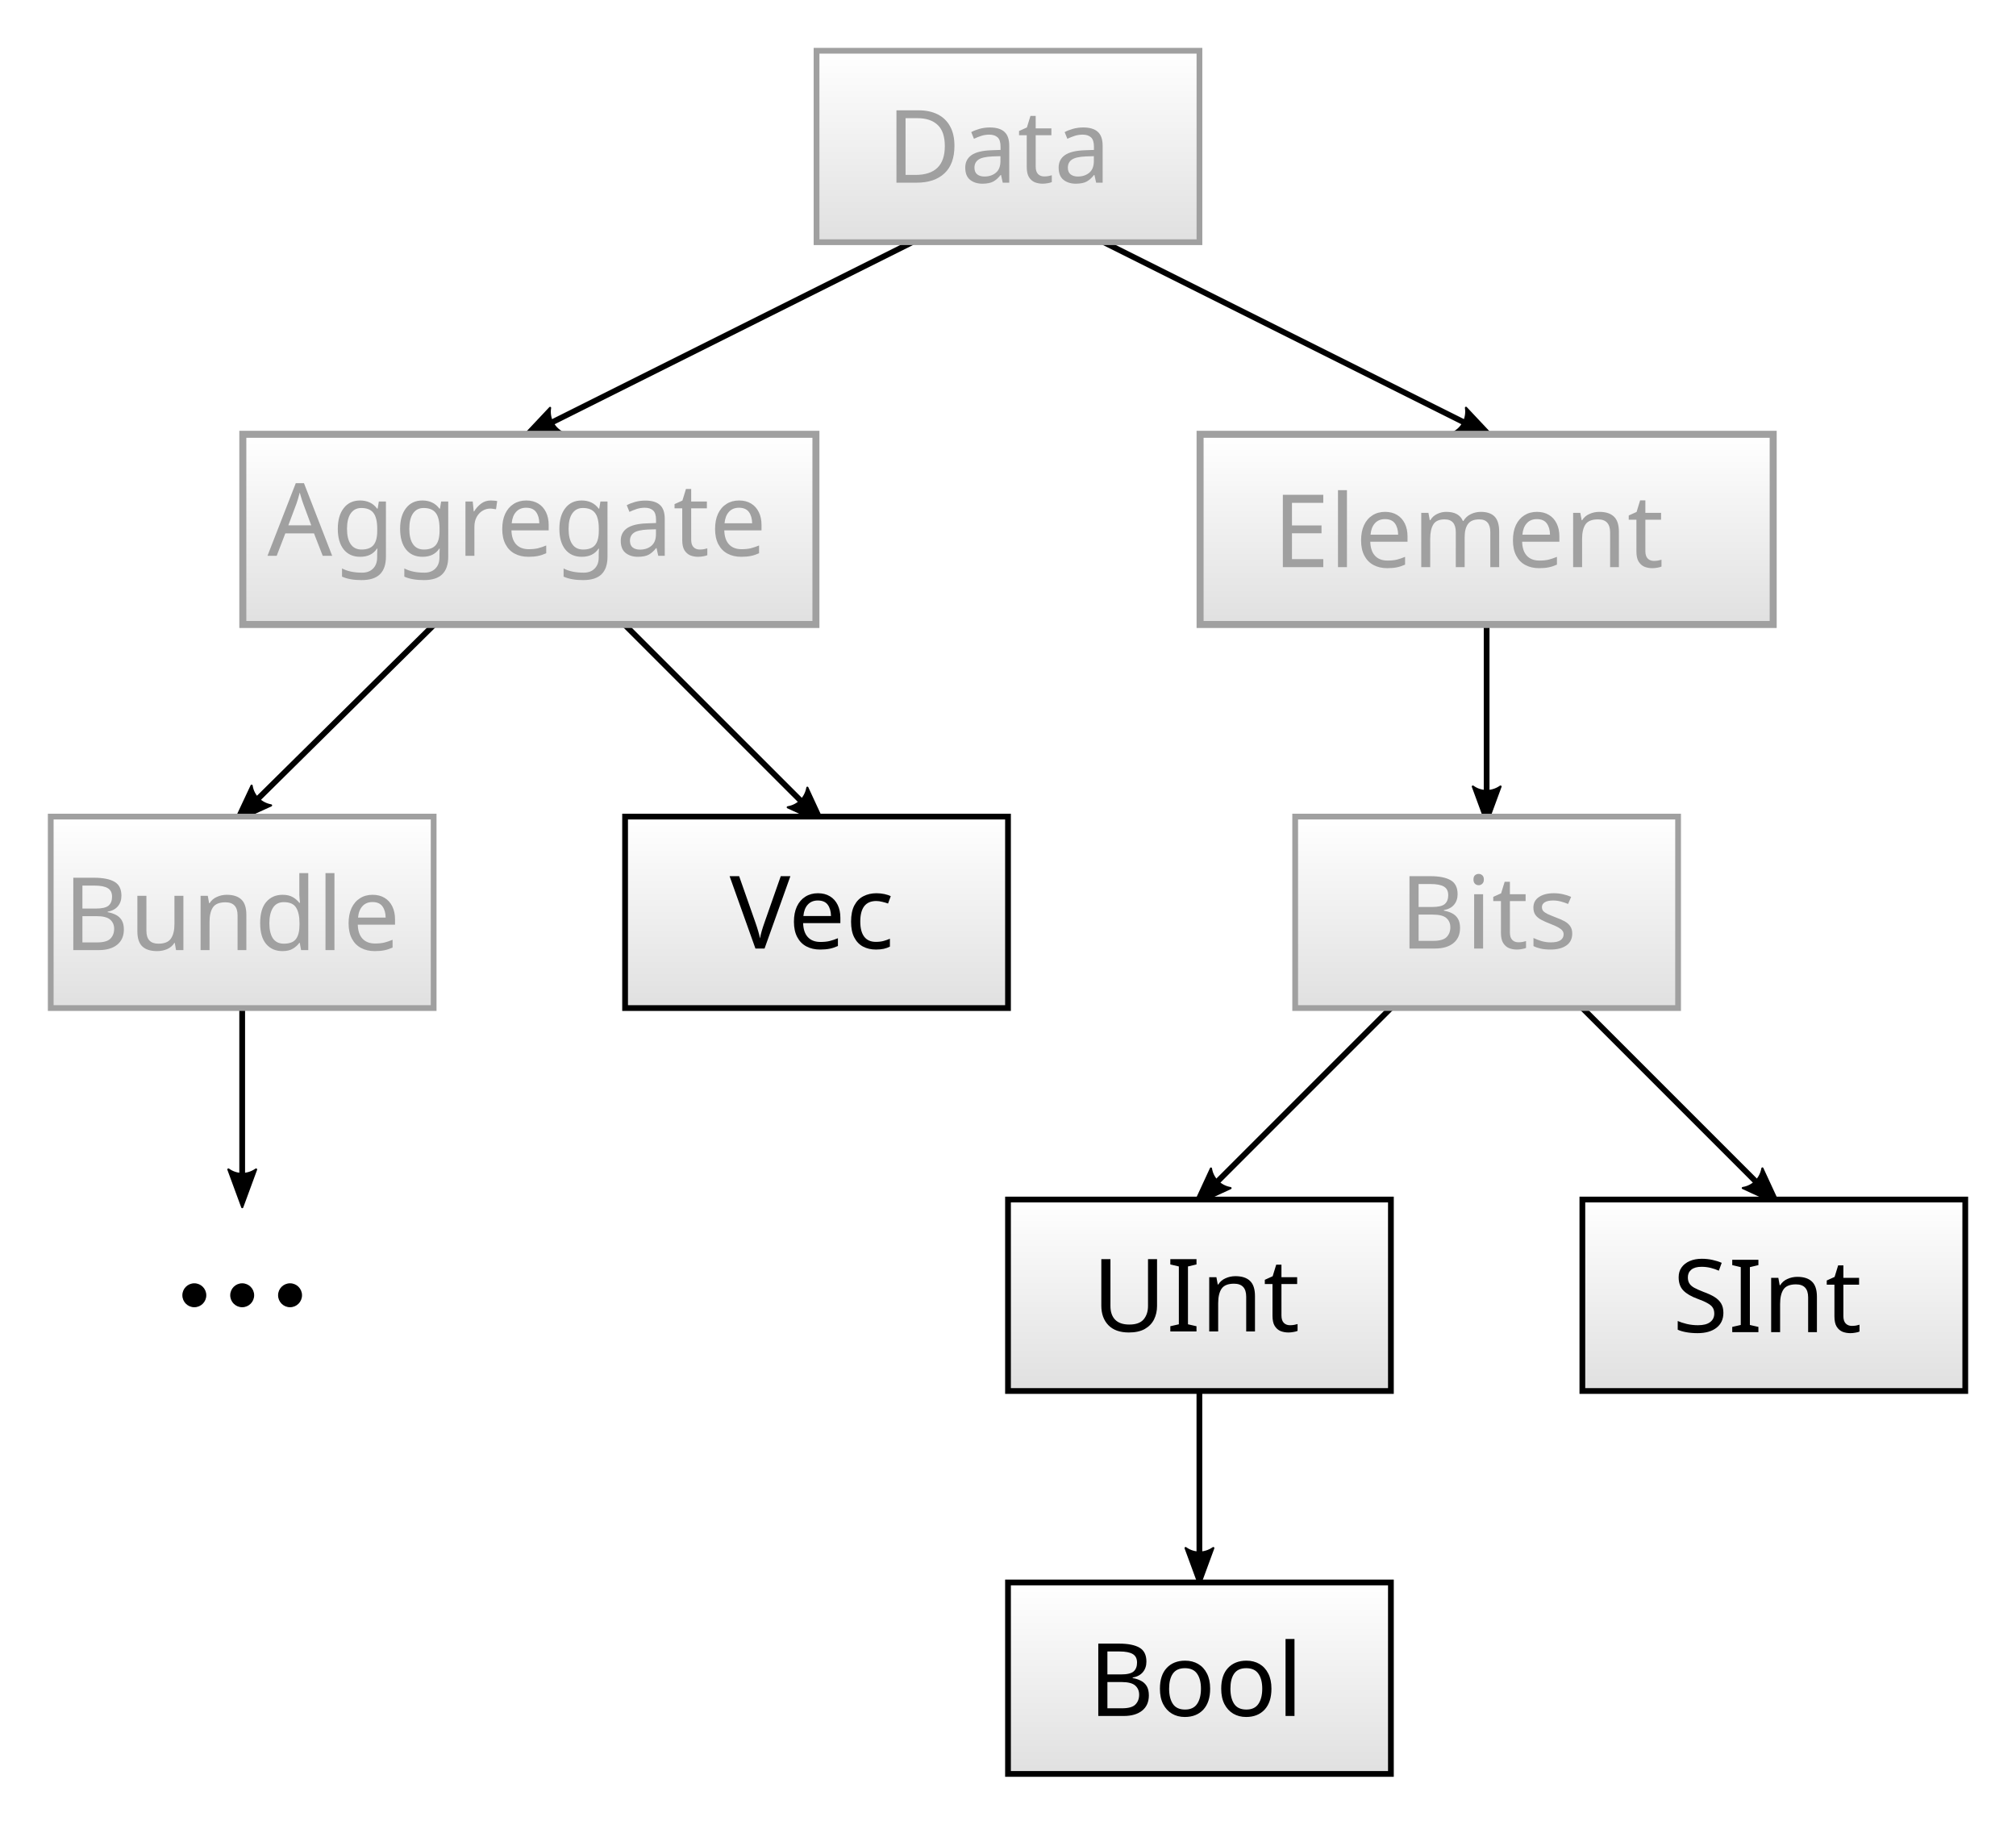
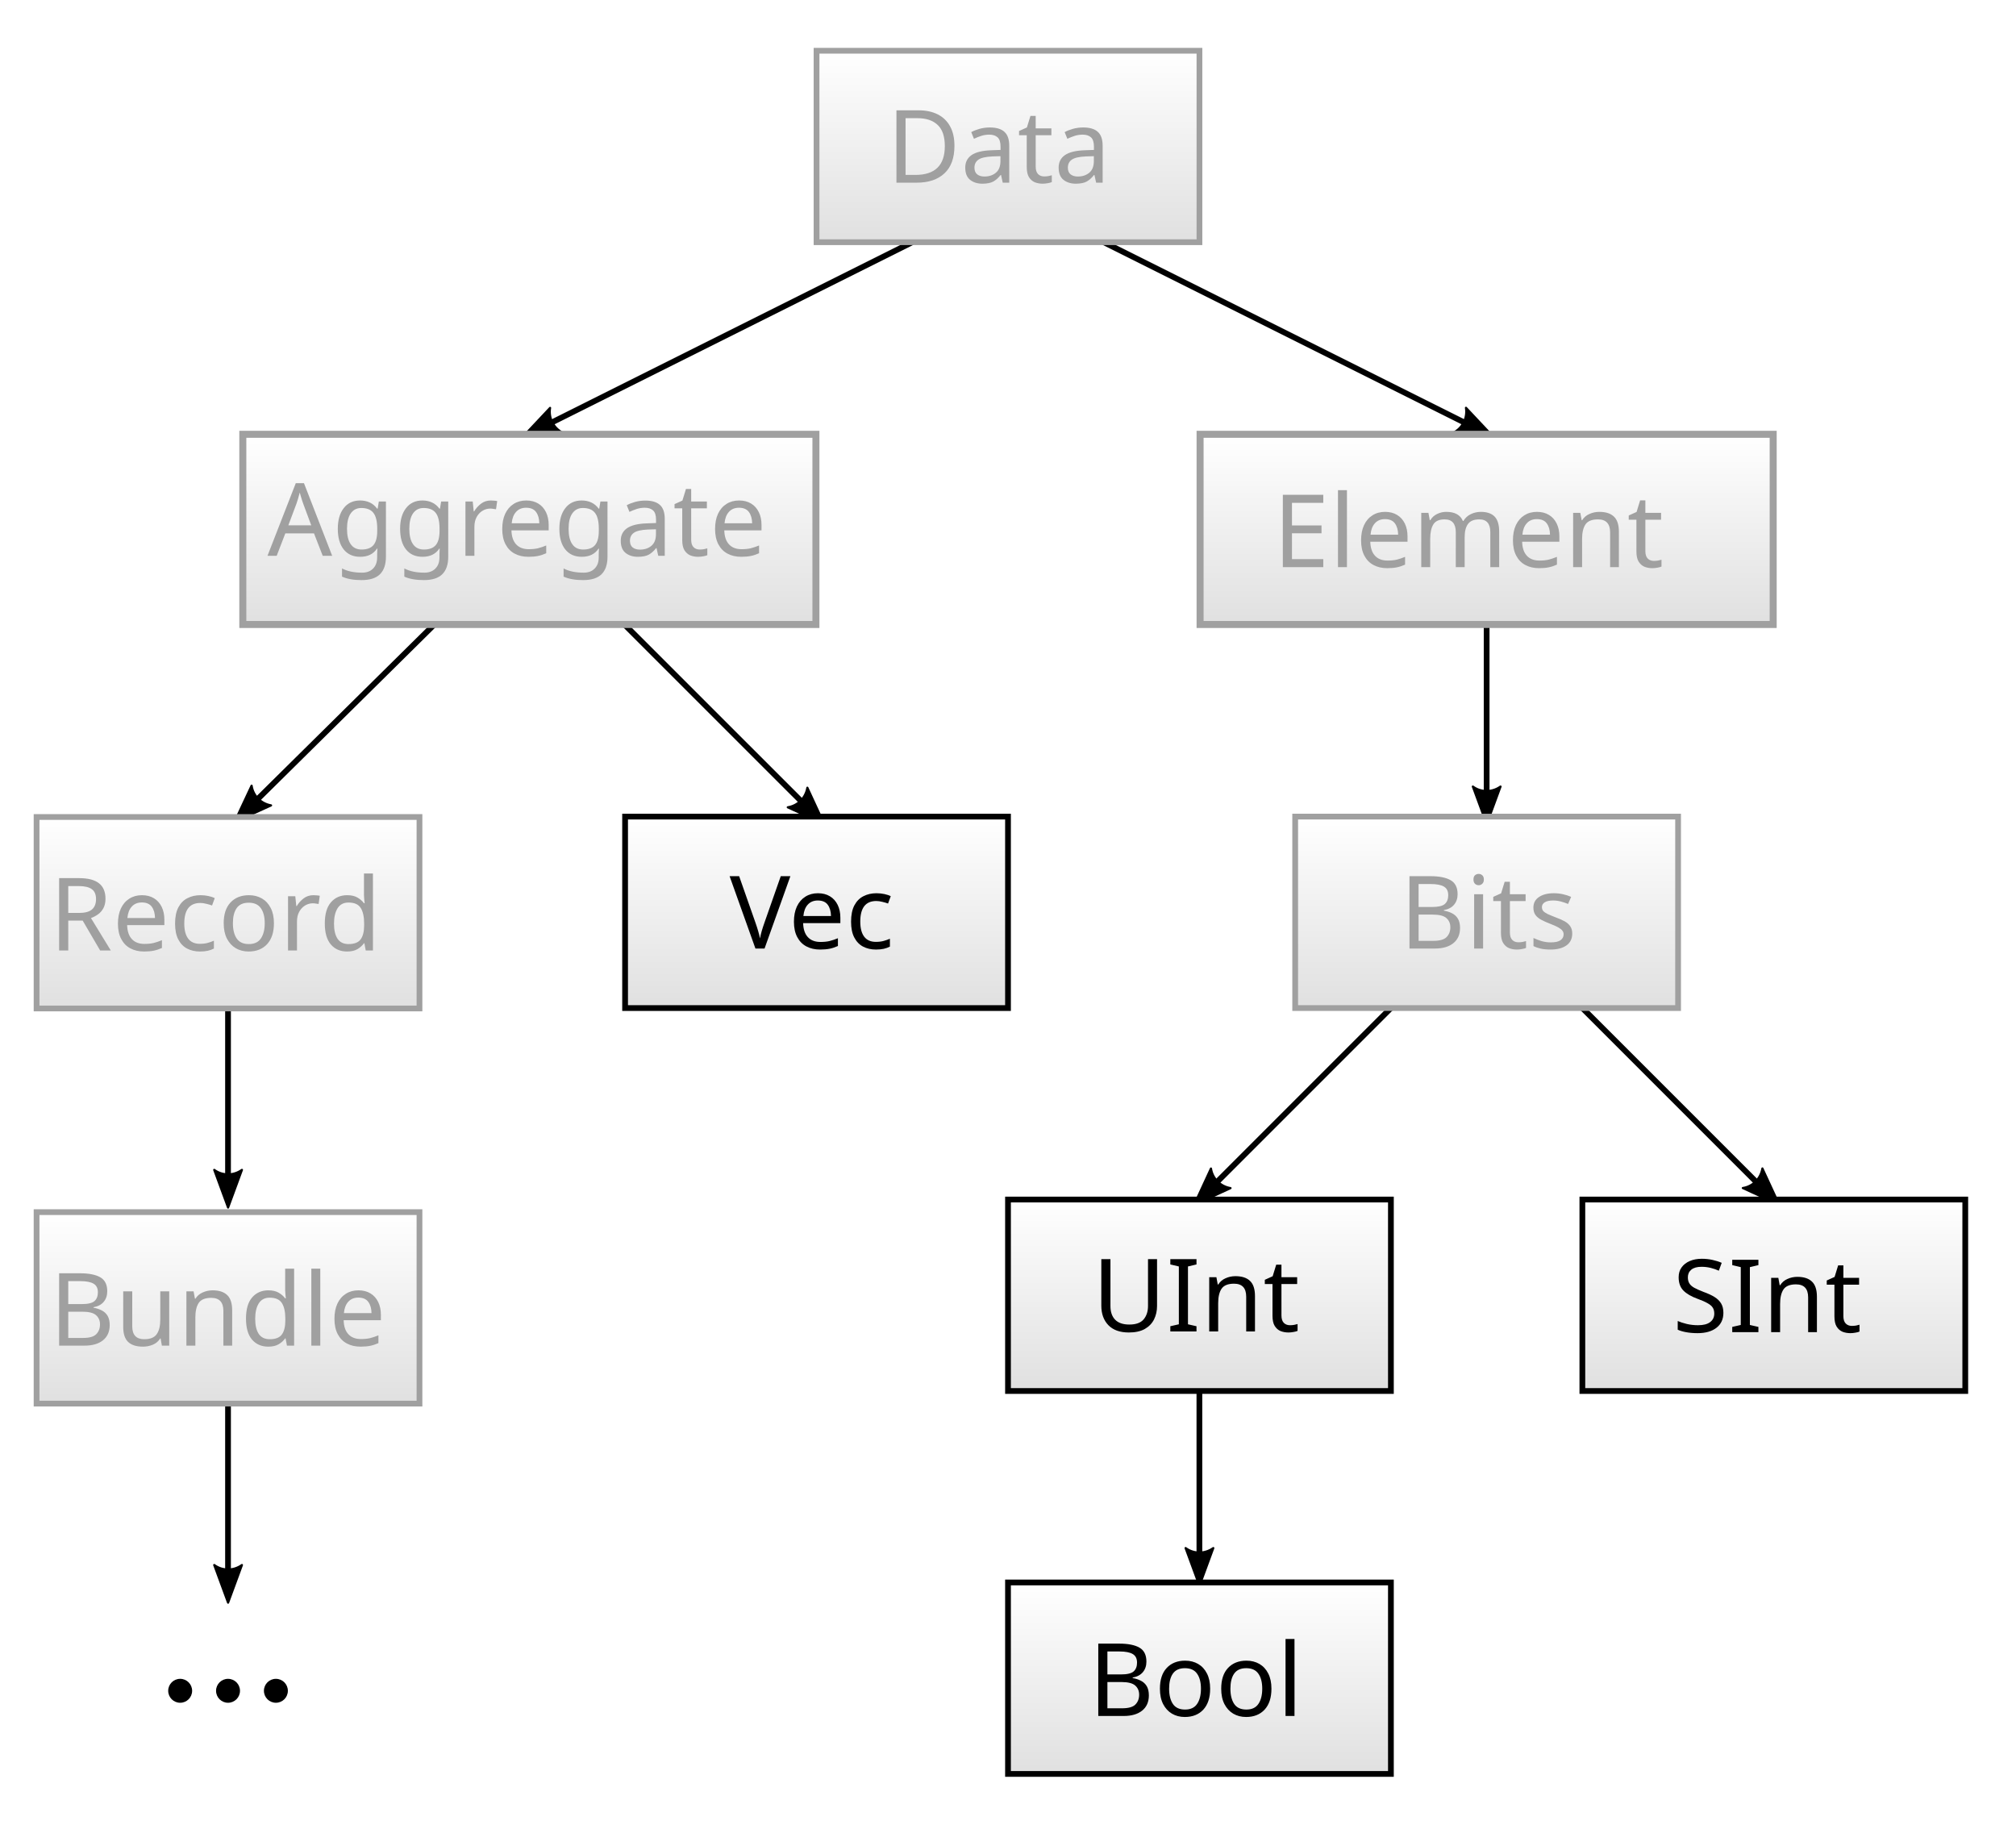
<svg xmlns="http://www.w3.org/2000/svg" xmlns:ns1="http://www.openswatchbook.org/uri/2009/osb" xmlns:xlink="http://www.w3.org/1999/xlink" width="105.3mm" height="95.3mm" viewBox="0 0 373.11 337.677" id="svg2" version="1.1">
  <defs id="defs4">
    <linearGradient id="Gradient" ns1:paint="gradient">
      <stop style="stop-color:#e0e0e0;stop-opacity:1" offset="0" id="stop4275" />
      <stop style="stop-color:#ffffff;stop-opacity:1" offset="1" id="stop4277" />
    </linearGradient>
    <linearGradient id="AbstractType" ns1:paint="solid">
      <stop style="stop-color:#a0a0a0;stop-opacity:1;" offset="0" id="stop7998" />
    </linearGradient>
    <marker orient="auto" refY="0" refX="0" id="Arrow2Mend" style="overflow:visible">
      <path id="path4528" style="fill:#000000;fill-opacity:1;fill-rule:evenodd;stroke:#000000;stroke-width:0.625;stroke-linejoin:round;stroke-opacity:1" d="M 8.719,4.034 -2.207,0.016 8.719,-4.002 c -1.745,2.372 -1.735,5.617 -6e-7,8.035 z" transform="scale(-0.6,-0.6)" />
    </marker>
    <linearGradient xlink:href="#Gradient" id="linearGradient4154" x1="70.866" y1="981.496" x2="70.866" y2="946.063" gradientUnits="userSpaceOnUse" gradientTransform="translate(106.2992,-212.5984)" />
    <linearGradient xlink:href="#Gradient" id="linearGradient4154-1" x1="70.866" y1="981.496" x2="70.866" y2="946.063" gradientUnits="userSpaceOnUse" gradientTransform="matrix(1.49671,0,0,0.9934189,-17.48336,-135.3896)" />
    <linearGradient xlink:href="#Gradient" id="linearGradient4154-1-4" x1="70.866" y1="981.496" x2="70.866" y2="946.063" gradientUnits="userSpaceOnUse" gradientTransform="matrix(1.496709,0,0,0.993419,159.682,-135.3895)" />
-     <linearGradient xlink:href="#Gradient" id="linearGradient4154-5" x1="70.866" y1="981.496" x2="70.866" y2="946.063" gradientUnits="userSpaceOnUse" gradientTransform="translate(-35.43308,-70.86611)" />
    <linearGradient xlink:href="#Gradient" id="linearGradient4154-5-1" x1="70.866" y1="981.496" x2="70.866" y2="946.063" gradientUnits="userSpaceOnUse" gradientTransform="translate(70.86612,-70.86611)" />
    <linearGradient xlink:href="#Gradient" id="linearGradient4154-5-1-4" x1="70.866" y1="981.496" x2="70.866" y2="946.063" gradientUnits="userSpaceOnUse" gradientTransform="translate(141.7323,4.3895239e-5)" />
    <linearGradient xlink:href="#Gradient" id="linearGradient4154-5-1-4-2" x1="70.866" y1="981.496" x2="70.866" y2="946.063" gradientUnits="userSpaceOnUse" gradientTransform="translate(248.0315,3.0966827e-5)" />
    <linearGradient xlink:href="#Gradient" id="linearGradient4154-5-1-4-6" x1="70.866" y1="981.496" x2="70.866" y2="946.063" gradientUnits="userSpaceOnUse" gradientTransform="translate(194.8819,-70.86611)" />
    <linearGradient xlink:href="#Gradient" id="linearGradient4154-5-1-4-3" x1="70.866" y1="981.496" x2="70.866" y2="946.063" gradientUnits="userSpaceOnUse" gradientTransform="translate(141.7323,70.86621)" />
    <marker orient="auto" refY="0" refX="0" id="Arrow2Mend-4" style="overflow:visible">
      <path id="path4528-3" style="fill:#000000;fill-opacity:1;fill-rule:evenodd;stroke:#000000;stroke-width:0.625;stroke-linejoin:round;stroke-opacity:1" d="M 8.719,4.034 -2.207,0.016 8.719,-4.002 c -1.745,2.372 -1.735,5.617 -6e-7,8.035 z" transform="scale(-0.6,-0.6)" />
    </marker>
    <marker orient="auto" refY="0" refX="0" id="Arrow2Mend-4-9" style="overflow:visible">
      <path id="path4528-3-7" style="fill:#000000;fill-opacity:1;fill-rule:evenodd;stroke:#000000;stroke-width:0.625;stroke-linejoin:round;stroke-opacity:1" d="M 8.719,4.034 -2.207,0.016 8.719,-4.002 c -1.745,2.372 -1.735,5.617 -6e-7,8.035 z" transform="scale(-0.6,-0.6)" />
    </marker>
    <marker orient="auto" refY="0" refX="0" id="Arrow2Mend-4-9-3" style="overflow:visible">
      <path id="path4528-3-7-3" style="fill:#000000;fill-opacity:1;fill-rule:evenodd;stroke:#000000;stroke-width:0.625;stroke-linejoin:round;stroke-opacity:1" d="M 8.719,4.034 -2.207,0.016 8.719,-4.002 c -1.745,2.372 -1.735,5.617 -6e-7,8.035 z" transform="scale(-0.6,-0.6)" />
    </marker>
    <marker orient="auto" refY="0" refX="0" id="Arrow2Mend-4-9-3-2" style="overflow:visible">
      <path id="path4528-3-7-3-4" style="fill:#000000;fill-opacity:1;fill-rule:evenodd;stroke:#000000;stroke-width:0.625;stroke-linejoin:round;stroke-opacity:1" d="M 8.719,4.034 -2.207,0.016 8.719,-4.002 c -1.745,2.372 -1.735,5.617 -6e-7,8.035 z" transform="scale(-0.6,-0.6)" />
    </marker>
    <marker orient="auto" refY="0" refX="0" id="Arrow2Mend-4-9-0" style="overflow:visible">
      <path id="path4528-3-7-1" style="fill:#000000;fill-opacity:1;fill-rule:evenodd;stroke:#000000;stroke-width:0.625;stroke-linejoin:round;stroke-opacity:1" d="M 8.719,4.034 -2.207,0.016 8.719,-4.002 c -1.745,2.372 -1.735,5.617 -6e-7,8.035 z" transform="scale(-0.6,-0.6)" />
    </marker>
    <marker orient="auto" refY="0" refX="0" id="Arrow2Mend-4-9-3-2-0" style="overflow:visible">
      <path id="path4528-3-7-3-4-9" style="fill:#000000;fill-opacity:1;fill-rule:evenodd;stroke:#000000;stroke-width:0.625;stroke-linejoin:round;stroke-opacity:1" d="M 8.719,4.034 -2.207,0.016 8.719,-4.002 c -1.745,2.372 -1.735,5.617 -6e-7,8.035 z" transform="scale(-0.6,-0.6)" />
    </marker>
    <marker orient="auto" refY="0" refX="0" id="Arrow2Mend-4-9-3-1" style="overflow:visible">
      <path id="path4528-3-7-3-9" style="fill:#000000;fill-opacity:1;fill-rule:evenodd;stroke:#000000;stroke-width:0.625;stroke-linejoin:round;stroke-opacity:1" d="M 8.719,4.034 -2.207,0.016 8.719,-4.002 c -1.745,2.372 -1.735,5.617 -6e-7,8.035 z" transform="scale(-0.6,-0.6)" />
    </marker>
    <linearGradient xlink:href="#AbstractType" id="linearGradient7988" x1="70.335" y1="822.047" x2="177.697" y2="822.047" gradientUnits="userSpaceOnUse" gradientTransform="translate(-35.43308,2.8354915e-5)" />
    <linearGradient xlink:href="#AbstractType" id="linearGradient8000" x1="176.634" y1="751.181" x2="248.563" y2="751.181" gradientUnits="userSpaceOnUse" gradientTransform="translate(-35.43308,2.8354915e-5)" />
    <linearGradient xlink:href="#AbstractType" id="linearGradient8018" x1="247.5" y1="822.047" x2="354.862" y2="822.047" gradientUnits="userSpaceOnUse" gradientTransform="translate(-35.43308,2.8354915e-5)" />
-     <linearGradient xlink:href="#AbstractType" id="linearGradient8036" x1="34.902" y1="892.913" x2="106.831" y2="892.913" gradientUnits="userSpaceOnUse" gradientTransform="translate(-35.43308,2.8354915e-5)" />
    <linearGradient xlink:href="#AbstractType" id="linearGradient8042" x1="265.217" y1="892.913" x2="337.146" y2="892.913" gradientUnits="userSpaceOnUse" gradientTransform="translate(-35.43308,2.8354915e-5)" />
    <marker orient="auto" refY="0" refX="0" id="Arrow2Mend-4-9-3-2-6" style="overflow:visible">
      <path id="path4528-3-7-3-4-6" style="fill:#000000;fill-opacity:1;fill-rule:evenodd;stroke:#000000;stroke-width:0.625;stroke-linejoin:round;stroke-opacity:1" d="M 8.719,4.034 -2.207,0.016 8.719,-4.002 c -1.745,2.372 -1.735,5.617 -6e-7,8.035 z" transform="scale(-0.6,-0.6)" />
    </marker>
    <linearGradient xlink:href="#AbstractType" id="linearGradient5787" gradientUnits="userSpaceOnUse" x1="143.573" y1="958.05" x2="184.808" y2="958.05" gradientTransform="translate(-11.22999,737.7436)" />
    <linearGradient xlink:href="#AbstractType" id="linearGradient5797" gradientUnits="userSpaceOnUse" x1="141.879" y1="959.867" x2="238.513" y2="959.867" gradientTransform="translate(-101.6132,-137.8199)" />
    <linearGradient xlink:href="#AbstractType" id="linearGradient5807" gradientUnits="userSpaceOnUse" x1="143.573" y1="957.761" x2="218.948" y2="957.761" gradientTransform="translate(84.48771,-135.7142)" />
+     <linearGradient xlink:href="#AbstractType" id="linearGradient5833" gradientUnits="userSpaceOnUse" x1="143.573" y1="957.761" x2="176.001" y2="957.761" gradientTransform="translate(107.9252,-65.13647)" />
    <linearGradient xlink:href="#AbstractType" id="linearGradient5817" gradientUnits="userSpaceOnUse" x1="143.573" y1="957.761" x2="206.03" y2="957.761" gradientTransform="translate(-139.3682,-64.84808)" />
-     <linearGradient xlink:href="#AbstractType" id="linearGradient5833" gradientUnits="userSpaceOnUse" x1="143.573" y1="957.761" x2="176.001" y2="957.761" gradientTransform="translate(107.9252,-65.13647)" />
+     <linearGradient xlink:href="#Gradient" id="linearGradient4154-5" x1="70.866" y1="981.496" x2="70.866" y2="946.063" gradientUnits="userSpaceOnUse" gradientTransform="translate(-38.05366,2.332714)" />
+     <linearGradient xlink:href="#AbstractType" id="linearGradient8036" x1="34.902" y1="892.913" x2="106.831" y2="892.913" gradientUnits="userSpaceOnUse" gradientTransform="translate(-38.05366,73.19885)" />
+     <marker orient="auto" refY="0" refX="0" id="Arrow2Mend-4-9-3-2-6-9" style="overflow:visible">
+       <path id="path4528-3-7-3-4-6-1" style="fill:#000000;fill-opacity:1;fill-rule:evenodd;stroke:#000000;stroke-width:0.625;stroke-linejoin:round;stroke-opacity:1" d="M 8.719,4.034 -2.207,0.016 8.719,-4.002 c -1.745,2.372 -1.735,5.617 -6e-7,8.035 z" transform="scale(-0.6)" />
+     </marker>
+     <linearGradient xlink:href="#Gradient" id="linearGradient4154-5-7" x1="70.866" y1="981.496" x2="70.866" y2="946.063" gradientUnits="userSpaceOnUse" gradientTransform="translate(-38.05366,-70.79228)" />
+     <linearGradient xlink:href="#AbstractType" id="linearGradient8036-3" x1="34.902" y1="892.913" x2="106.831" y2="892.913" gradientUnits="userSpaceOnUse" gradientTransform="translate(-38.05366,0.07383032)" />
+     <marker orient="auto" refY="0" refX="0" id="Arrow2Mend-4-9-3-2-6-9-6" style="overflow:visible">
+       <path id="path4528-3-7-3-4-6-1-0" style="fill:#000000;fill-opacity:1;fill-rule:evenodd;stroke:#000000;stroke-width:0.625;stroke-linejoin:round;stroke-opacity:1" d="M 8.719,4.034 -2.207,0.016 8.719,-4.002 c -1.745,2.372 -1.735,5.617 -6e-7,8.035 z" transform="scale(-0.6)" />
+     </marker>
+     <linearGradient xlink:href="#AbstractType" id="linearGradient4134" gradientUnits="userSpaceOnUse" gradientTransform="translate(-141.9888,-64.77428)" x1="143.573" y1="957.761" x2="206.03" y2="957.761" />
+     <linearGradient xlink:href="#AbstractType" id="linearGradient4142" gradientUnits="userSpaceOnUse" gradientTransform="translate(-141.9888,8.350714)" x1="143.573" y1="957.761" x2="206.03" y2="957.761" />
  </defs>
  <g id="layer1" transform="translate(9.389753,-724.0748)">
    <path style="fill:none;fill-rule:evenodd;stroke:#000000;stroke-width:1.063;stroke-linecap:butt;stroke-linejoin:miter;stroke-miterlimit:4;stroke-dasharray:none;stroke-opacity:1;marker-end:url(#Arrow2Mend-4)" d="m 194.882,768.898 70.866,35.433" id="path4495-2" />
    <path style="fill:none;fill-rule:evenodd;stroke:#000000;stroke-width:1.063;stroke-linecap:butt;stroke-linejoin:miter;stroke-miterlimit:4;stroke-dasharray:none;stroke-opacity:1;marker-end:url(#Arrow2Mend-4-9)" d="m 265.748,839.764 0,35.433" id="path4495-2-7" />
    <path style="fill:none;fill-rule:evenodd;stroke:#000000;stroke-width:1.063;stroke-linecap:butt;stroke-linejoin:miter;stroke-miterlimit:4;stroke-dasharray:none;stroke-opacity:1;marker-end:url(#Arrow2Mend-4-9-3-2)" d="M 283.465,910.63 318.898,946.063" id="path4495-2-7-2-2" />
    <path style="fill:none;fill-rule:evenodd;stroke:#000000;stroke-width:1.063;stroke-linecap:butt;stroke-linejoin:miter;stroke-miterlimit:4;stroke-dasharray:none;stroke-opacity:1;marker-end:url(#Arrow2Mend-4-9-0)" d="m 212.588,980.693 0,35.433" id="path4495-2-7-8" />
    <path style="fill:none;fill-rule:evenodd;stroke:#000000;stroke-width:1.063;stroke-linecap:butt;stroke-linejoin:miter;stroke-miterlimit:4;stroke-dasharray:none;stroke-opacity:1;marker-end:url(#Arrow2Mend-4-9-3)" d="M 248.031,910.63 212.598,946.063" id="path4495-2-7-2" />
-     <path style="fill:none;fill-rule:evenodd;stroke:#000000;stroke-width:1.063;stroke-linecap:butt;stroke-linejoin:miter;stroke-miterlimit:4;stroke-dasharray:none;stroke-opacity:1;marker-end:url(#Arrow2Mend-4-9-3-2-6)" d="m 35.433,910.63 0,35.433" id="path4495-2-7-2-2-2" />
    <path style="fill:none;fill-rule:evenodd;stroke:#000000;stroke-width:1.063;stroke-linecap:butt;stroke-linejoin:miter;stroke-miterlimit:4;stroke-dasharray:none;stroke-opacity:1;marker-end:url(#Arrow2Mend-4-9-3-2-0)" d="m 106.299,839.764 35.846,35.839" id="path4495-2-7-2-2-3" />
    <path style="fill:none;fill-rule:evenodd;stroke:#000000;stroke-width:1.063;stroke-linecap:butt;stroke-linejoin:miter;stroke-miterlimit:4;stroke-dasharray:none;stroke-opacity:1;marker-end:url(#Arrow2Mend-4-9-3-1)" d="M 70.866,839.764 35.014,875.2" id="path4495-2-7-2-9" />
    <path style="fill:none;fill-rule:evenodd;stroke:#000000;stroke-width:1.063;stroke-linecap:butt;stroke-linejoin:miter;stroke-miterlimit:4;stroke-dasharray:none;stroke-opacity:1;marker-end:url(#Arrow2Mend)" d="M 159.449,768.898 88.583,804.331" id="path4495" />
    <rect style="fill:url(#linearGradient4154);fill-opacity:1.0;fill-rule:evenodd;stroke:url(#linearGradient8000);stroke-width:1.063;stroke-linecap:butt;stroke-linejoin:miter;stroke-miterlimit:4;stroke-dasharray:none;stroke-opacity:1" id="rect3338" width="70.866" height="35.433" x="141.732" y="733.465" />
    <rect style="fill:url(#linearGradient4154-1);fill-opacity:1.0;fill-rule:evenodd;stroke:url(#linearGradient7988);stroke-width:1.296;stroke-linecap:butt;stroke-linejoin:miter;stroke-miterlimit:4;stroke-dasharray:none;stroke-opacity:1" id="rect3338-1" width="106.066" height="35.2" x="35.55" y="804.447" />
    <text xml:space="preserve" style="font-style:normal;font-weight:normal;font-size:18.75px;line-height:125%;font-family:sans-serif;letter-spacing:0px;word-spacing:0px;fill:url(#linearGradient5797);fill-opacity:1;stroke:none;stroke-width:1px;stroke-linecap:butt;stroke-linejoin:miter;stroke-opacity:1" x="40.119" y="826.932" id="text5789">
      <tspan x="40.119" y="826.932" id="tspan5791" style="fill:url(#linearGradient5797)">
        <tspan x="40.119" y="826.932" style="fill:url(#linearGradient5797);fill-opacity:1" id="tspan5793">Aggregate</tspan>
      </tspan>
    </text>
    <rect style="fill:url(#linearGradient4154-1-4);fill-opacity:1.0;fill-rule:evenodd;stroke:url(#linearGradient8018);stroke-width:1.296;stroke-linecap:butt;stroke-linejoin:miter;stroke-miterlimit:4;stroke-dasharray:none;stroke-opacity:1" id="rect3338-1-7" width="106.066" height="35.2" x="212.715" y="804.447" />
    <text xml:space="preserve" style="font-style:normal;font-weight:normal;font-size:18.75px;line-height:125%;font-family:sans-serif;letter-spacing:0px;word-spacing:0px;fill:url(#linearGradient5807);fill-opacity:1;stroke:none;stroke-width:1px;stroke-linecap:butt;stroke-linejoin:miter;stroke-opacity:1" x="226.22" y="829.037" id="text5799">
      <tspan x="226.22" y="829.037" id="tspan5801" style="fill:url(#linearGradient5807)">
        <tspan x="226.22" y="829.037" style="fill:url(#linearGradient5807);fill-opacity:1" id="tspan5803">Element</tspan>
-       </tspan>
-     </text>
-     <rect style="fill:url(#linearGradient4154-5);fill-opacity:1.0;fill-rule:evenodd;stroke:url(#linearGradient8036);stroke-width:1.063;stroke-linecap:butt;stroke-linejoin:miter;stroke-miterlimit:4;stroke-dasharray:none;stroke-opacity:1" id="rect3338-6" width="70.866" height="35.433" x="1.036276e-05" y="875.197" />
-     <text xml:space="preserve" style="font-style:normal;font-weight:normal;font-size:18.75px;line-height:125%;font-family:sans-serif;letter-spacing:0px;word-spacing:0px;fill:url(#linearGradient5817);fill-opacity:1;stroke:none;stroke-width:1px;stroke-linecap:butt;stroke-linejoin:miter;stroke-opacity:1" x="2.364" y="899.903" id="text5809">
-       <tspan x="2.364" y="899.903" id="tspan5811" style="fill:url(#linearGradient5817)">
-         <tspan x="2.364" y="899.903" style="fill:url(#linearGradient5817);fill-opacity:1" id="tspan5813">Bundle</tspan>
      </tspan>
    </text>
    <rect style="fill:url(#linearGradient4154-5-1);fill-opacity:1.0;fill-rule:evenodd;stroke:#000000;stroke-width:1.063;stroke-linecap:butt;stroke-linejoin:miter;stroke-miterlimit:4;stroke-dasharray:none;stroke-opacity:1" id="rect3338-6-9" width="70.866" height="35.433" x="106.299" y="875.197" />
    <text xml:space="preserve" style="font-style:normal;font-weight:normal;font-size:18.75px;line-height:125%;font-family:sans-serif;letter-spacing:0px;word-spacing:0px;fill:#000000;fill-opacity:1;stroke:none;stroke-width:1px;stroke-linecap:butt;stroke-linejoin:miter;stroke-opacity:1" x="125.642" y="899.615" id="text5819">
      <tspan x="125.642" y="899.615" id="tspan5821">
        <tspan x="125.642" y="899.615" id="tspan5823">Vec</tspan>
      </tspan>
    </text>
    <rect style="fill:url(#linearGradient4154-5-1-4);fill-opacity:1;fill-rule:evenodd;stroke:#000000;stroke-width:1.063;stroke-linecap:butt;stroke-linejoin:miter;stroke-miterlimit:4;stroke-dasharray:none;stroke-opacity:1" id="rect3338-6-9-2" width="70.866" height="35.433" x="177.165" y="946.063" />
    <text xml:space="preserve" style="font-style:normal;font-weight:normal;font-size:18.75px;line-height:125%;font-family:sans-serif;letter-spacing:0px;word-spacing:0px;fill:#000000;fill-opacity:1;stroke:none;stroke-width:1px;stroke-linecap:butt;stroke-linejoin:miter;stroke-opacity:1" x="192.75" y="970.481" id="text5835">
      <tspan x="192.75" y="970.481" id="tspan5837">
        <tspan x="192.75" y="970.481" id="tspan5839">UInt</tspan>
      </tspan>
    </text>
    <rect style="fill:url(#linearGradient4154-5-1-4-2);fill-opacity:1.0;fill-rule:evenodd;stroke:#000000;stroke-width:1.063;stroke-linecap:butt;stroke-linejoin:miter;stroke-miterlimit:4;stroke-dasharray:none;stroke-opacity:1" id="rect3338-6-9-2-9" width="70.866" height="35.433" x="283.465" y="946.063" />
    <text xml:space="preserve" style="font-style:normal;font-weight:normal;font-size:18.75px;line-height:125%;font-family:sans-serif;letter-spacing:0px;word-spacing:0px;fill:#000000;fill-opacity:1;stroke:none;stroke-width:1px;stroke-linecap:butt;stroke-linejoin:miter;stroke-opacity:1" x="300.161" y="970.605" id="text5841">
      <tspan x="300.161" y="970.605" id="tspan5843">
        <tspan x="300.161" y="970.605" id="tspan5845">SInt</tspan>
      </tspan>
    </text>
    <rect style="fill:url(#linearGradient4154-5-1-4-6);fill-opacity:1.0;fill-rule:evenodd;stroke:url(#linearGradient8042);stroke-width:1.063;stroke-linecap:butt;stroke-linejoin:miter;stroke-miterlimit:4;stroke-dasharray:none;stroke-opacity:1" id="rect3338-6-9-2-2" width="70.866" height="35.433" x="230.315" y="875.197" />
    <text xml:space="preserve" style="font-style:normal;font-weight:normal;font-size:18.75px;line-height:125%;font-family:sans-serif;letter-spacing:0px;word-spacing:0px;fill:url(#linearGradient5833);fill-opacity:1;stroke:none;stroke-width:1px;stroke-linecap:butt;stroke-linejoin:miter;stroke-opacity:1" x="249.658" y="899.615" id="text5825">
      <tspan x="249.658" y="899.615" id="tspan5827" style="fill:url(#linearGradient5833)">
        <tspan x="249.658" y="899.615" style="fill:url(#linearGradient5833);fill-opacity:1" id="tspan5829">Bits</tspan>
      </tspan>
    </text>
    <rect style="fill:url(#linearGradient4154-5-1-4-3);fill-opacity:1.0;fill-rule:evenodd;stroke:#000000;stroke-width:1.063;stroke-linecap:butt;stroke-linejoin:miter;stroke-miterlimit:4;stroke-dasharray:none;stroke-opacity:1" id="rect3338-6-9-2-4" width="70.866" height="35.433" x="177.165" y="1016.929" />
    <text xml:space="preserve" style="font-style:normal;font-weight:normal;font-size:18.75px;line-height:125%;font-family:sans-serif;letter-spacing:0px;word-spacing:0px;fill:#000000;fill-opacity:1;stroke:none;stroke-width:1px;stroke-linecap:butt;stroke-linejoin:miter;stroke-opacity:1" x="192.063" y="1041.636" id="text5847">
      <tspan x="192.063" y="1041.636" id="tspan5849">
        <tspan x="192.063" y="1041.636" id="tspan5851">Bool</tspan>
      </tspan>
    </text>
-     <circle style="fill:#000000;fill-opacity:1;stroke:none;stroke-width:1.063;stroke-miterlimit:4;stroke-dasharray:none;stroke-opacity:1" id="path4498" cx="26.575" cy="963.78" r="2.215" />
-     <circle style="fill:#000000;fill-opacity:1;stroke:none;stroke-width:1.063;stroke-miterlimit:4;stroke-dasharray:none;stroke-opacity:1" id="path4498-2" cx="35.433" cy="963.78" r="2.215" />
-     <circle r="2.215" cy="963.78" cx="44.291" id="circle4515" style="fill:#000000;fill-opacity:1;stroke:none;stroke-width:1.063;stroke-miterlimit:4;stroke-dasharray:none;stroke-opacity:1" />
    <text xml:space="preserve" style="font-style:normal;font-weight:normal;font-size:18.75px;line-height:125%;font-family:sans-serif;letter-spacing:0px;word-spacing:0px;fill:url(#linearGradient5787);fill-opacity:1;stroke:none;stroke-width:1px;stroke-linecap:butt;stroke-linejoin:miter;stroke-opacity:1" x="154.707" y="757.883" id="text5781">
      <tspan id="tspan5783" style="fill:url(#linearGradient5787)" x="154.707" y="757.883">Data</tspan>
    </text>
+     <path style="fill:none;fill-rule:evenodd;stroke:#000000;stroke-width:1.063;stroke-linecap:butt;stroke-linejoin:miter;stroke-miterlimit:4;stroke-dasharray:none;stroke-opacity:1;marker-end:url(#Arrow2Mend-4-9-3-2-6-9)" d="m 32.812,983.829 v 35.433" id="path4495-2-7-2-2-2" />
+     <rect style="fill:url(#linearGradient4154-5);fill-opacity:1;fill-rule:evenodd;stroke:url(#linearGradient8036);stroke-width:1.063;stroke-linecap:butt;stroke-linejoin:miter;stroke-miterlimit:4;stroke-dasharray:none;stroke-opacity:1" id="rect3338-6" width="70.866" height="35.433" x="-2.621" y="948.396" />
+     <text xml:space="preserve" style="font-style:normal;font-weight:normal;font-size:18.75px;line-height:125%;font-family:sans-serif;letter-spacing:0px;word-spacing:0px;fill:url(#linearGradient4142);fill-opacity:1;stroke:none;stroke-width:1px;stroke-linecap:butt;stroke-linejoin:miter;stroke-opacity:1" x="-0.256" y="973.102" id="text5809">
+       <tspan x="-0.256" y="973.102" id="tspan5811" style="fill:url(#linearGradient4142);stroke-width:1px">
+         <tspan x="-0.256" y="973.102" style="fill:url(#linearGradient4142);fill-opacity:1;stroke-width:1px" id="tspan5813">Bundle</tspan>
+       </tspan>
+     </text>
+     <circle style="fill:#000000;fill-opacity:1;stroke:none;stroke-width:1.063;stroke-miterlimit:4;stroke-dasharray:none;stroke-opacity:1" id="path4498" cx="23.954" cy="1036.978" r="2.215" />
+     <circle style="fill:#000000;fill-opacity:1;stroke:none;stroke-width:1.063;stroke-miterlimit:4;stroke-dasharray:none;stroke-opacity:1" id="path4498-2" cx="32.812" cy="1036.978" r="2.215" />
+     <circle r="2.215" cy="1036.978" cx="41.671" id="circle4515" style="fill:#000000;fill-opacity:1;stroke:none;stroke-width:1.063;stroke-miterlimit:4;stroke-dasharray:none;stroke-opacity:1" />
+     <path style="fill:none;fill-rule:evenodd;stroke:#000000;stroke-width:1.063;stroke-linecap:butt;stroke-linejoin:miter;stroke-miterlimit:4;stroke-dasharray:none;stroke-opacity:1;marker-end:url(#Arrow2Mend-4-9-3-2-6-9-6)" d="m 32.812,910.704 v 35.433" id="path4495-2-7-2-2-2-6" />
+     <rect style="fill:url(#linearGradient4154-5-7);fill-opacity:1;fill-rule:evenodd;stroke:url(#linearGradient8036-3);stroke-width:1.063;stroke-linecap:butt;stroke-linejoin:miter;stroke-miterlimit:4;stroke-dasharray:none;stroke-opacity:1" id="rect3338-6-2" width="70.866" height="35.433" x="-2.621" y="875.271" />
+     <text xml:space="preserve" style="font-style:normal;font-weight:normal;font-size:18.75px;line-height:125%;font-family:sans-serif;letter-spacing:0px;word-spacing:0px;fill:url(#linearGradient4134);fill-opacity:1;stroke:none;stroke-width:1px;stroke-linecap:butt;stroke-linejoin:miter;stroke-opacity:1" x="-0.256" y="899.977" id="text5809-6">
+       <tspan x="-0.256" y="899.977" id="tspan5811-1" style="fill:url(#linearGradient4134);stroke-width:1px">Record<tspan x="-0.256" y="899.977" style="fill:url(#linearGradient4134);fill-opacity:1;stroke-width:1px" id="tspan5813-8" />
+       </tspan>
+     </text>
  </g>
</svg>
